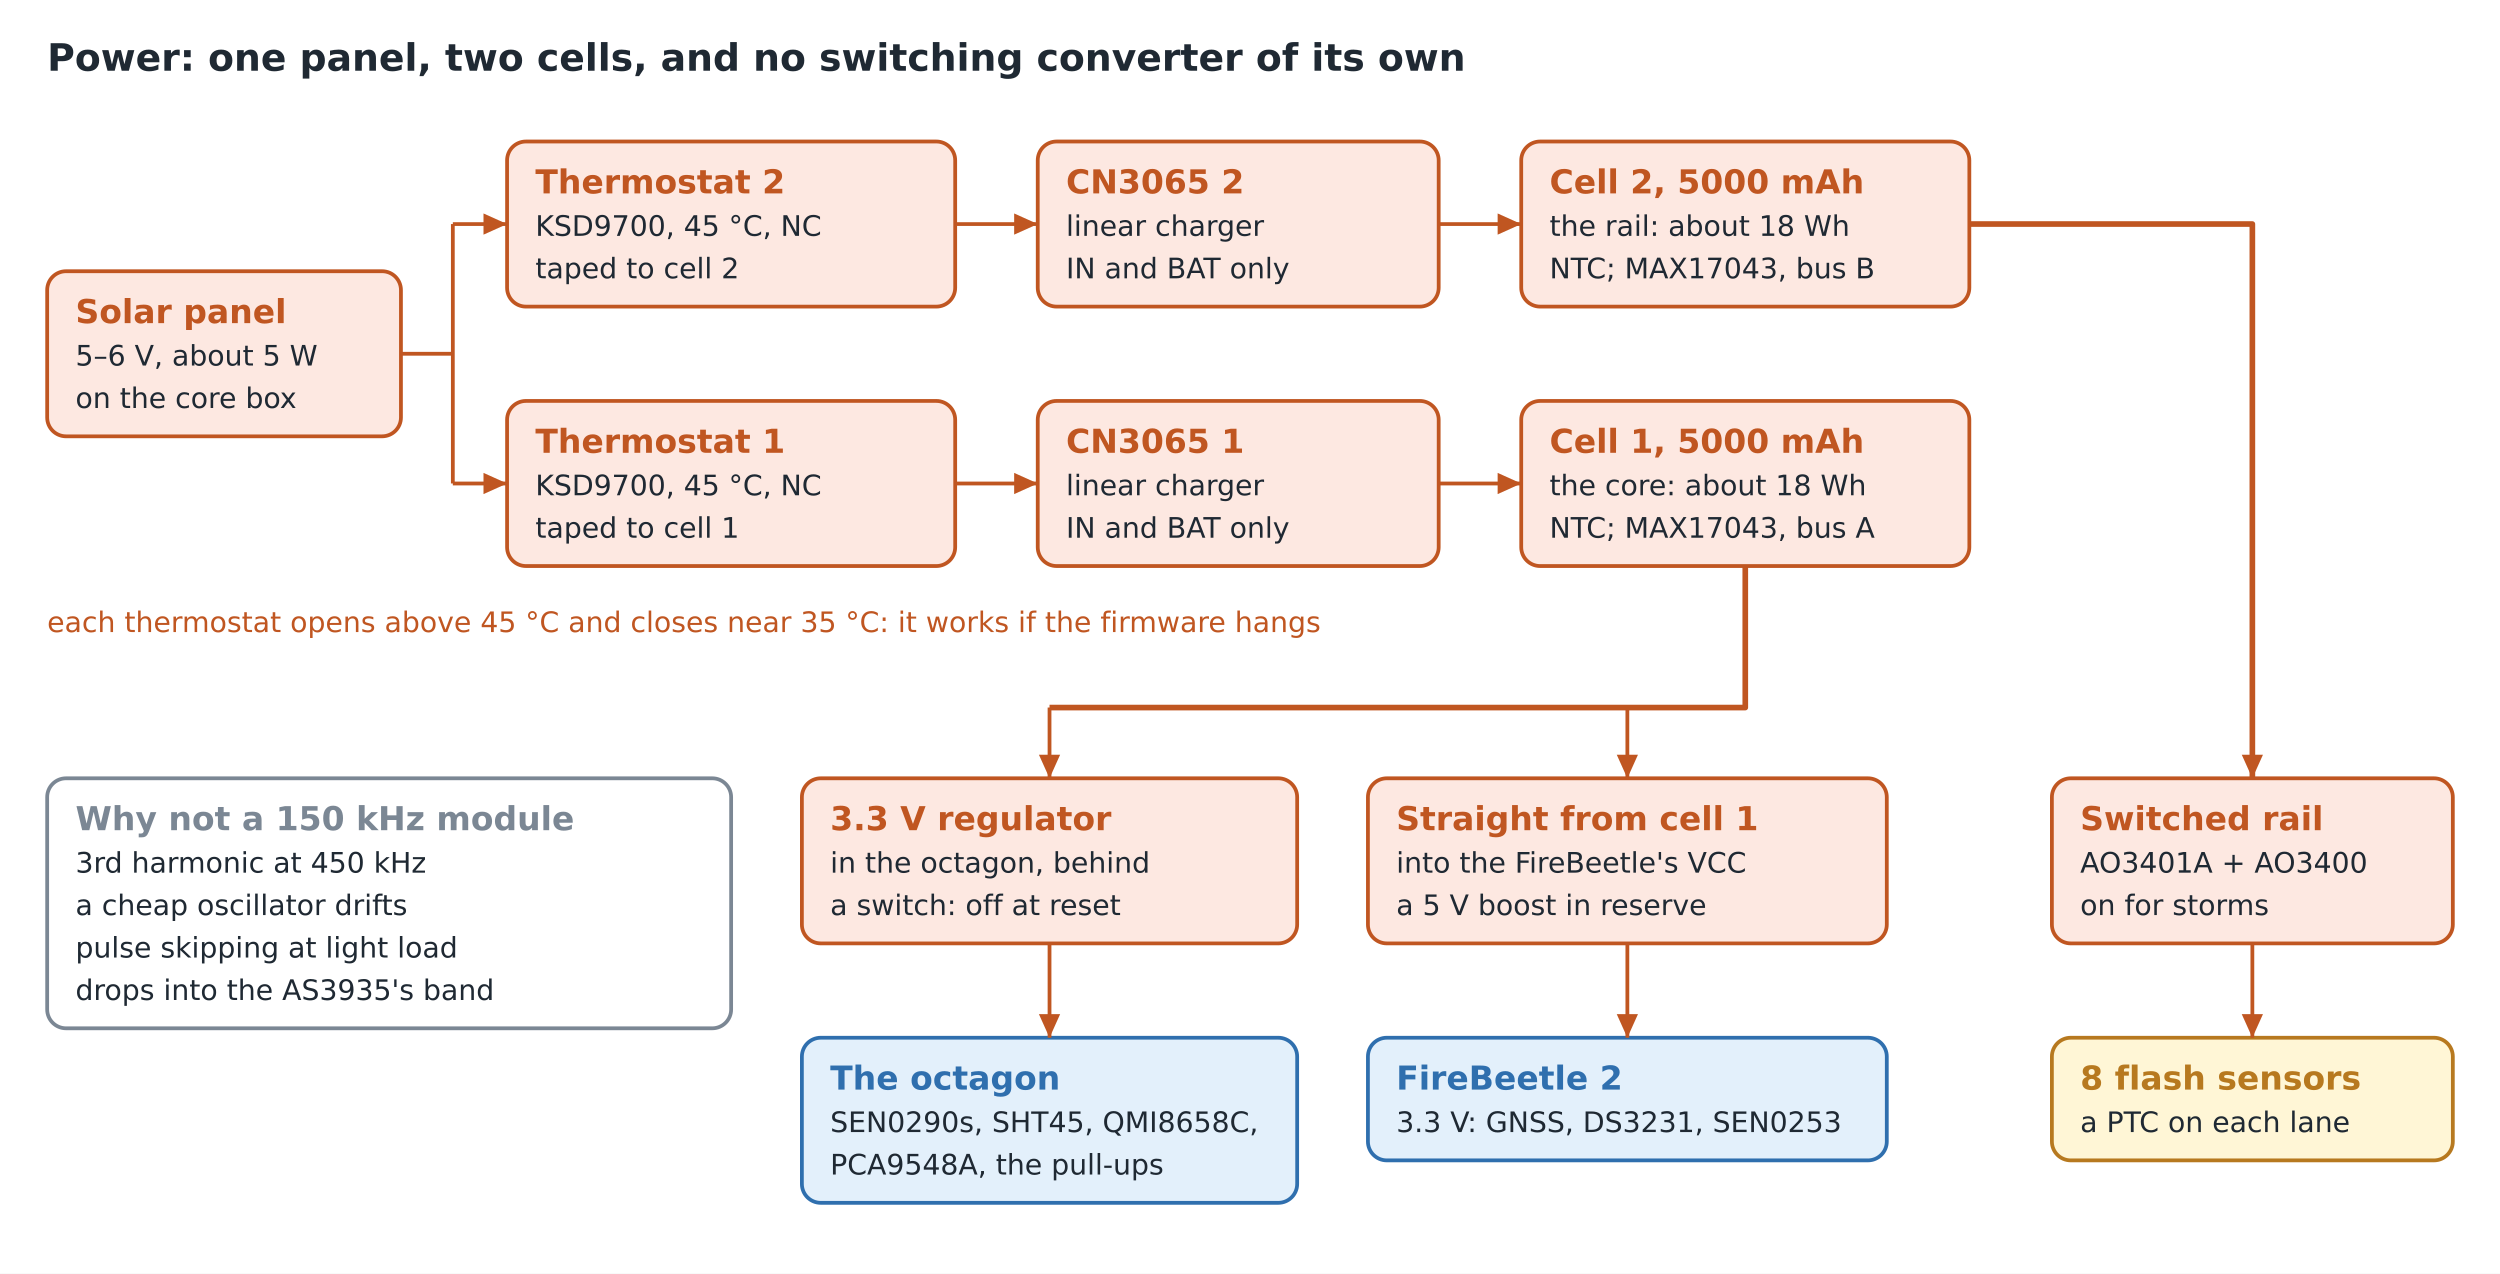
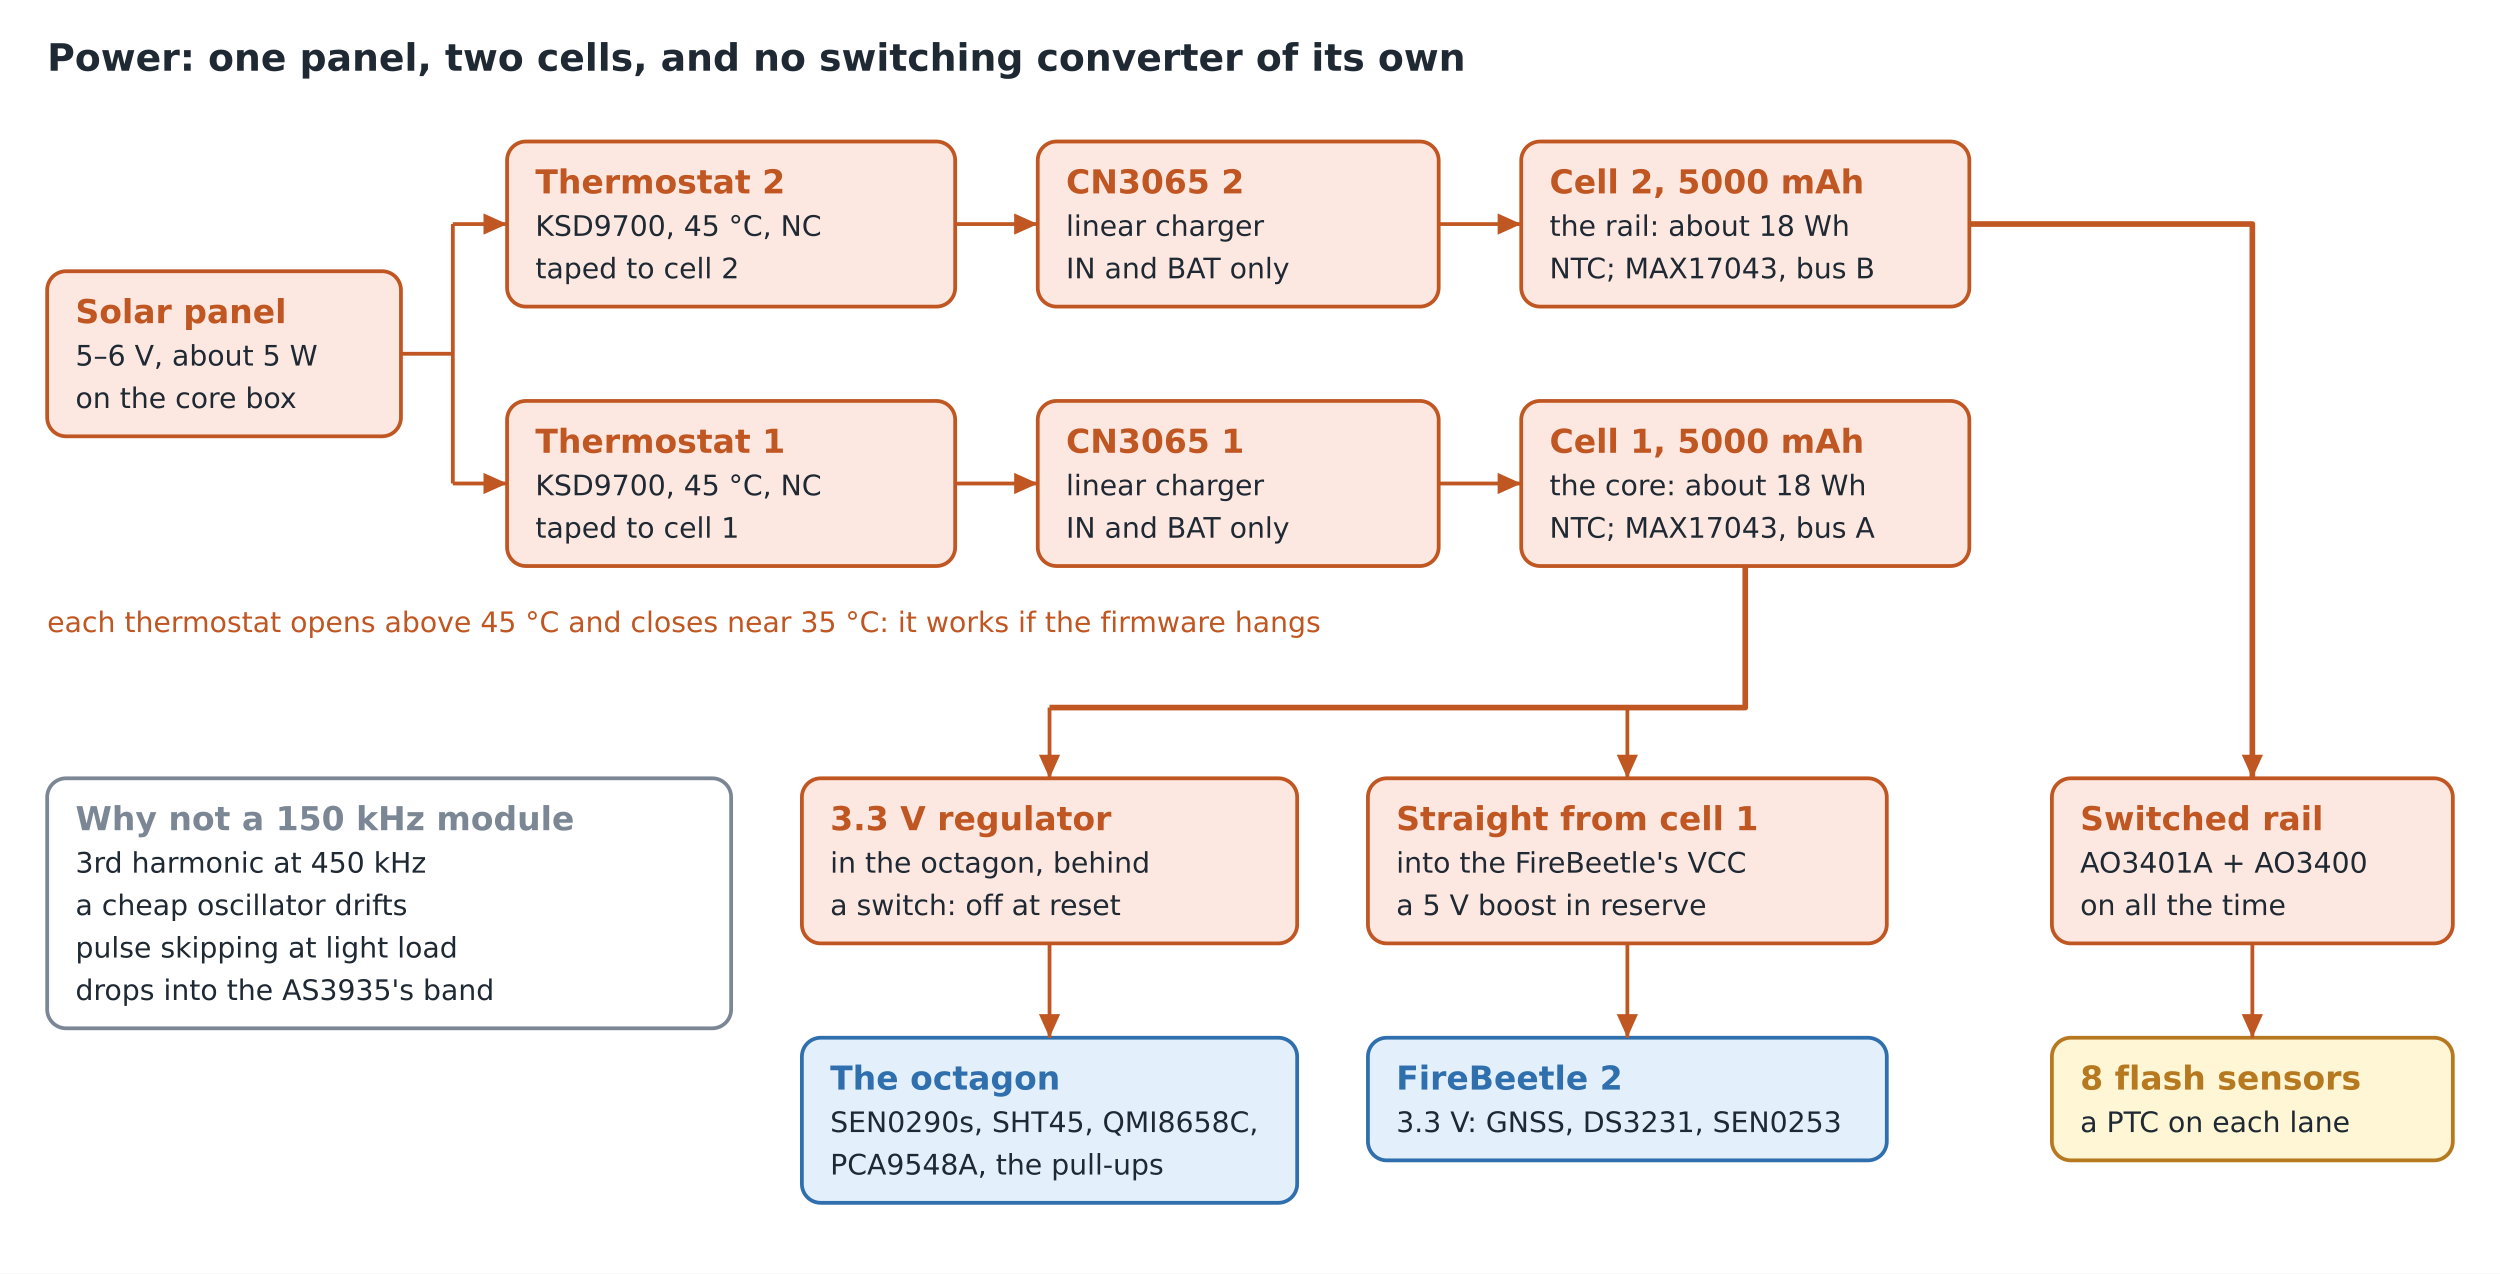
<svg xmlns="http://www.w3.org/2000/svg" width="1060" height="540" viewBox="0 0 1060 540" font-family="DejaVu Sans, Verdana, sans-serif">
  <rect width="1060" height="540" fill="#ffffff" />
  <text x="20.0" y="30.0" font-size="16" font-weight="bold" text-anchor="start" fill="#1f2933">Power: one panel, two cells, and no switching converter of its own</text>
  <rect x="20.0" y="115.0" width="150.0" height="70.0" rx="8" fill="#fde8e1" stroke="#c05621" stroke-width="1.6" />
  <text x="32.0" y="137.0" font-size="14" font-weight="bold" text-anchor="start" fill="#c05621">Solar panel</text>
  <text x="32.0" y="155.0" font-size="12" text-anchor="start" fill="#1f2933">5–6 V, about 5 W</text>
  <text x="32.0" y="173.0" font-size="12" text-anchor="start" fill="#1f2933">on the core box</text>
  <rect x="215.0" y="60.0" width="190.0" height="70.0" rx="8" fill="#fde8e1" stroke="#c05621" stroke-width="1.6" />
  <text x="227.0" y="82.0" font-size="14" font-weight="bold" text-anchor="start" fill="#c05621">Thermostat 2</text>
  <text x="227.0" y="100.0" font-size="12" text-anchor="start" fill="#1f2933">KSD9700, 45 °C, NC</text>
  <text x="227.0" y="118.0" font-size="12" text-anchor="start" fill="#1f2933">taped to cell 2</text>
  <rect x="440.0" y="60.0" width="170.0" height="70.0" rx="8" fill="#fde8e1" stroke="#c05621" stroke-width="1.6" />
  <text x="452.0" y="82.0" font-size="14" font-weight="bold" text-anchor="start" fill="#c05621">CN3065 2</text>
  <text x="452.0" y="100.0" font-size="12" text-anchor="start" fill="#1f2933">linear charger</text>
  <text x="452.0" y="118.0" font-size="12" text-anchor="start" fill="#1f2933">IN and BAT only</text>
  <rect x="645.0" y="60.0" width="190.0" height="70.0" rx="8" fill="#fde8e1" stroke="#c05621" stroke-width="1.6" />
  <text x="657.0" y="82.0" font-size="14" font-weight="bold" text-anchor="start" fill="#c05621">Cell 2, 5000 mAh</text>
  <text x="657.0" y="100.0" font-size="12" text-anchor="start" fill="#1f2933">the rail: about 18 Wh</text>
  <text x="657.0" y="118.0" font-size="12" text-anchor="start" fill="#1f2933">NTC; MAX17043, bus B</text>
  <polyline points="405.0,95.0 440.0,95.0" fill="none" stroke="#c05621" stroke-width="1.6" stroke-linejoin="round" />
  <polygon points="440.0,95.0 430.0,90.5 430.0,99.5" fill="#c05621" />
  <polyline points="610.0,95.0 645.0,95.0" fill="none" stroke="#c05621" stroke-width="1.6" stroke-linejoin="round" />
  <polygon points="645.0,95.0 635.0,90.5 635.0,99.5" fill="#c05621" />
  <rect x="215.0" y="170.0" width="190.0" height="70.0" rx="8" fill="#fde8e1" stroke="#c05621" stroke-width="1.6" />
  <text x="227.0" y="192.0" font-size="14" font-weight="bold" text-anchor="start" fill="#c05621">Thermostat 1</text>
  <text x="227.0" y="210.0" font-size="12" text-anchor="start" fill="#1f2933">KSD9700, 45 °C, NC</text>
  <text x="227.0" y="228.0" font-size="12" text-anchor="start" fill="#1f2933">taped to cell 1</text>
  <rect x="440.0" y="170.0" width="170.0" height="70.0" rx="8" fill="#fde8e1" stroke="#c05621" stroke-width="1.6" />
  <text x="452.0" y="192.0" font-size="14" font-weight="bold" text-anchor="start" fill="#c05621">CN3065 1</text>
  <text x="452.0" y="210.0" font-size="12" text-anchor="start" fill="#1f2933">linear charger</text>
  <text x="452.0" y="228.0" font-size="12" text-anchor="start" fill="#1f2933">IN and BAT only</text>
  <rect x="645.0" y="170.0" width="190.0" height="70.0" rx="8" fill="#fde8e1" stroke="#c05621" stroke-width="1.6" />
  <text x="657.0" y="192.0" font-size="14" font-weight="bold" text-anchor="start" fill="#c05621">Cell 1, 5000 mAh</text>
  <text x="657.0" y="210.0" font-size="12" text-anchor="start" fill="#1f2933">the core: about 18 Wh</text>
  <text x="657.0" y="228.0" font-size="12" text-anchor="start" fill="#1f2933">NTC; MAX17043, bus A</text>
  <polyline points="405.0,205.0 440.0,205.0" fill="none" stroke="#c05621" stroke-width="1.6" stroke-linejoin="round" />
  <polygon points="440.0,205.0 430.0,200.5 430.0,209.5" fill="#c05621" />
  <polyline points="610.0,205.0 645.0,205.0" fill="none" stroke="#c05621" stroke-width="1.6" stroke-linejoin="round" />
  <polygon points="645.0,205.0 635.0,200.5 635.0,209.5" fill="#c05621" />
  <polyline points="170.0,150.0 192.0,150.0" fill="none" stroke="#c05621" stroke-width="1.6" stroke-linejoin="round" />
  <polyline points="192.0,95.0 192.0,205.0" fill="none" stroke="#c05621" stroke-width="1.6" stroke-linejoin="round" />
  <polyline points="192.0,95.0 215.0,95.0" fill="none" stroke="#c05621" stroke-width="1.6" stroke-linejoin="round" />
  <polygon points="215.0,95.0 205.0,90.5 205.0,99.5" fill="#c05621" />
  <polyline points="192.0,205.0 215.0,205.0" fill="none" stroke="#c05621" stroke-width="1.6" stroke-linejoin="round" />
  <polygon points="215.0,205.0 205.0,200.5 205.0,209.5" fill="#c05621" />
  <text x="20.0" y="268.0" font-size="12" text-anchor="start" fill="#c05621">each thermostat opens above 45 °C and closes near 35 °C: it works if the firmware hangs</text>
  <polyline points="740.0,240.0 740.0,300.0 445.0,300.0" fill="none" stroke="#c05621" stroke-width="2.4" stroke-linejoin="round" />
  <polyline points="835.0,95.0 955.0,95.0 955.0,330.0" fill="none" stroke="#c05621" stroke-width="2.4" stroke-linejoin="round" />
  <polygon points="955.0,330.0 959.5,320.0 950.5,320.0" fill="#c05621" />
  <rect x="340.0" y="330.0" width="210.0" height="70.0" rx="8" fill="#fde8e1" stroke="#c05621" stroke-width="1.6" />
  <text x="352.0" y="352.0" font-size="14" font-weight="bold" text-anchor="start" fill="#c05621">3.3 V regulator</text>
  <text x="352.0" y="370.0" font-size="12" text-anchor="start" fill="#1f2933">in the octagon, behind</text>
  <text x="352.0" y="388.0" font-size="12" text-anchor="start" fill="#1f2933">a switch: off at reset</text>
  <rect x="580.0" y="330.0" width="220.0" height="70.0" rx="8" fill="#fde8e1" stroke="#c05621" stroke-width="1.6" />
  <text x="592.0" y="352.0" font-size="14" font-weight="bold" text-anchor="start" fill="#c05621">Straight from cell 1</text>
  <text x="592.0" y="370.0" font-size="12" text-anchor="start" fill="#1f2933">into the FireBeetle's VCC</text>
  <text x="592.0" y="388.0" font-size="12" text-anchor="start" fill="#1f2933">a 5 V boost in reserve</text>
  <rect x="870.0" y="330.0" width="170.0" height="70.0" rx="8" fill="#fde8e1" stroke="#c05621" stroke-width="1.6" />
  <text x="882.0" y="352.0" font-size="14" font-weight="bold" text-anchor="start" fill="#c05621">Switched rail</text>
  <text x="882.0" y="370.0" font-size="12" text-anchor="start" fill="#1f2933">AO3401A + AO3400</text>
-   <text x="882.0" y="388.0" font-size="12" text-anchor="start" fill="#1f2933">on for storms</text>
+   <text x="882.0" y="388.0" font-size="12" text-anchor="start" fill="#1f2933">on all the time</text>
  <polyline points="445.0,300.0 445.0,330.0" fill="none" stroke="#c05621" stroke-width="1.6" stroke-linejoin="round" />
  <polygon points="445.0,330.0 449.5,320.0 440.5,320.0" fill="#c05621" />
  <polyline points="690.0,300.0 690.0,330.0" fill="none" stroke="#c05621" stroke-width="1.6" stroke-linejoin="round" />
  <polygon points="690.0,330.0 694.5,320.0 685.5,320.0" fill="#c05621" />
  <rect x="340.0" y="440.0" width="210.0" height="70.0" rx="8" fill="#e3f0fb" stroke="#2f6fae" stroke-width="1.6" />
  <text x="352.0" y="462.0" font-size="14" font-weight="bold" text-anchor="start" fill="#2f6fae">The octagon</text>
  <text x="352.0" y="480.0" font-size="12" text-anchor="start" fill="#1f2933">SEN0290s, SHT45, QMI8658C,</text>
  <text x="352.0" y="498.0" font-size="12" text-anchor="start" fill="#1f2933">PCA9548A, the pull-ups</text>
  <rect x="580.0" y="440.0" width="220.0" height="52.0" rx="8" fill="#e3f0fb" stroke="#2f6fae" stroke-width="1.6" />
  <text x="592.0" y="462.0" font-size="14" font-weight="bold" text-anchor="start" fill="#2f6fae">FireBeetle 2</text>
  <text x="592.0" y="480.0" font-size="12" text-anchor="start" fill="#1f2933">3.3 V: GNSS, DS3231, SEN0253</text>
  <rect x="870.0" y="440.0" width="170.0" height="52.0" rx="8" fill="#fff6d6" stroke="#b7791f" stroke-width="1.6" />
  <text x="882.0" y="462.0" font-size="14" font-weight="bold" text-anchor="start" fill="#b7791f">8 flash sensors</text>
  <text x="882.0" y="480.0" font-size="12" text-anchor="start" fill="#1f2933">a PTC on each lane</text>
  <polyline points="445.0,400.0 445.0,440.0" fill="none" stroke="#c05621" stroke-width="1.6" stroke-linejoin="round" />
  <polygon points="445.0,440.0 449.5,430.0 440.5,430.0" fill="#c05621" />
  <polyline points="690.0,400.0 690.0,440.0" fill="none" stroke="#c05621" stroke-width="1.6" stroke-linejoin="round" />
  <polygon points="690.0,440.0 694.5,430.0 685.5,430.0" fill="#c05621" />
  <polyline points="955.0,400.0 955.0,440.0" fill="none" stroke="#c05621" stroke-width="1.6" stroke-linejoin="round" />
  <polygon points="955.0,440.0 959.5,430.0 950.5,430.0" fill="#c05621" />
  <rect x="20.0" y="330.0" width="290.0" height="106.0" rx="8" fill="#ffffff" stroke="#7b8794" stroke-width="1.6" />
  <text x="32.0" y="352.0" font-size="14" font-weight="bold" text-anchor="start" fill="#7b8794">Why not a 150 kHz module</text>
  <text x="32.0" y="370.0" font-size="12" text-anchor="start" fill="#1f2933">3rd harmonic at 450 kHz</text>
  <text x="32.0" y="388.0" font-size="12" text-anchor="start" fill="#1f2933">a cheap oscillator drifts</text>
  <text x="32.0" y="406.0" font-size="12" text-anchor="start" fill="#1f2933">pulse skipping at light load</text>
  <text x="32.0" y="424.0" font-size="12" text-anchor="start" fill="#1f2933">drops into the AS3935's band</text>
</svg>
